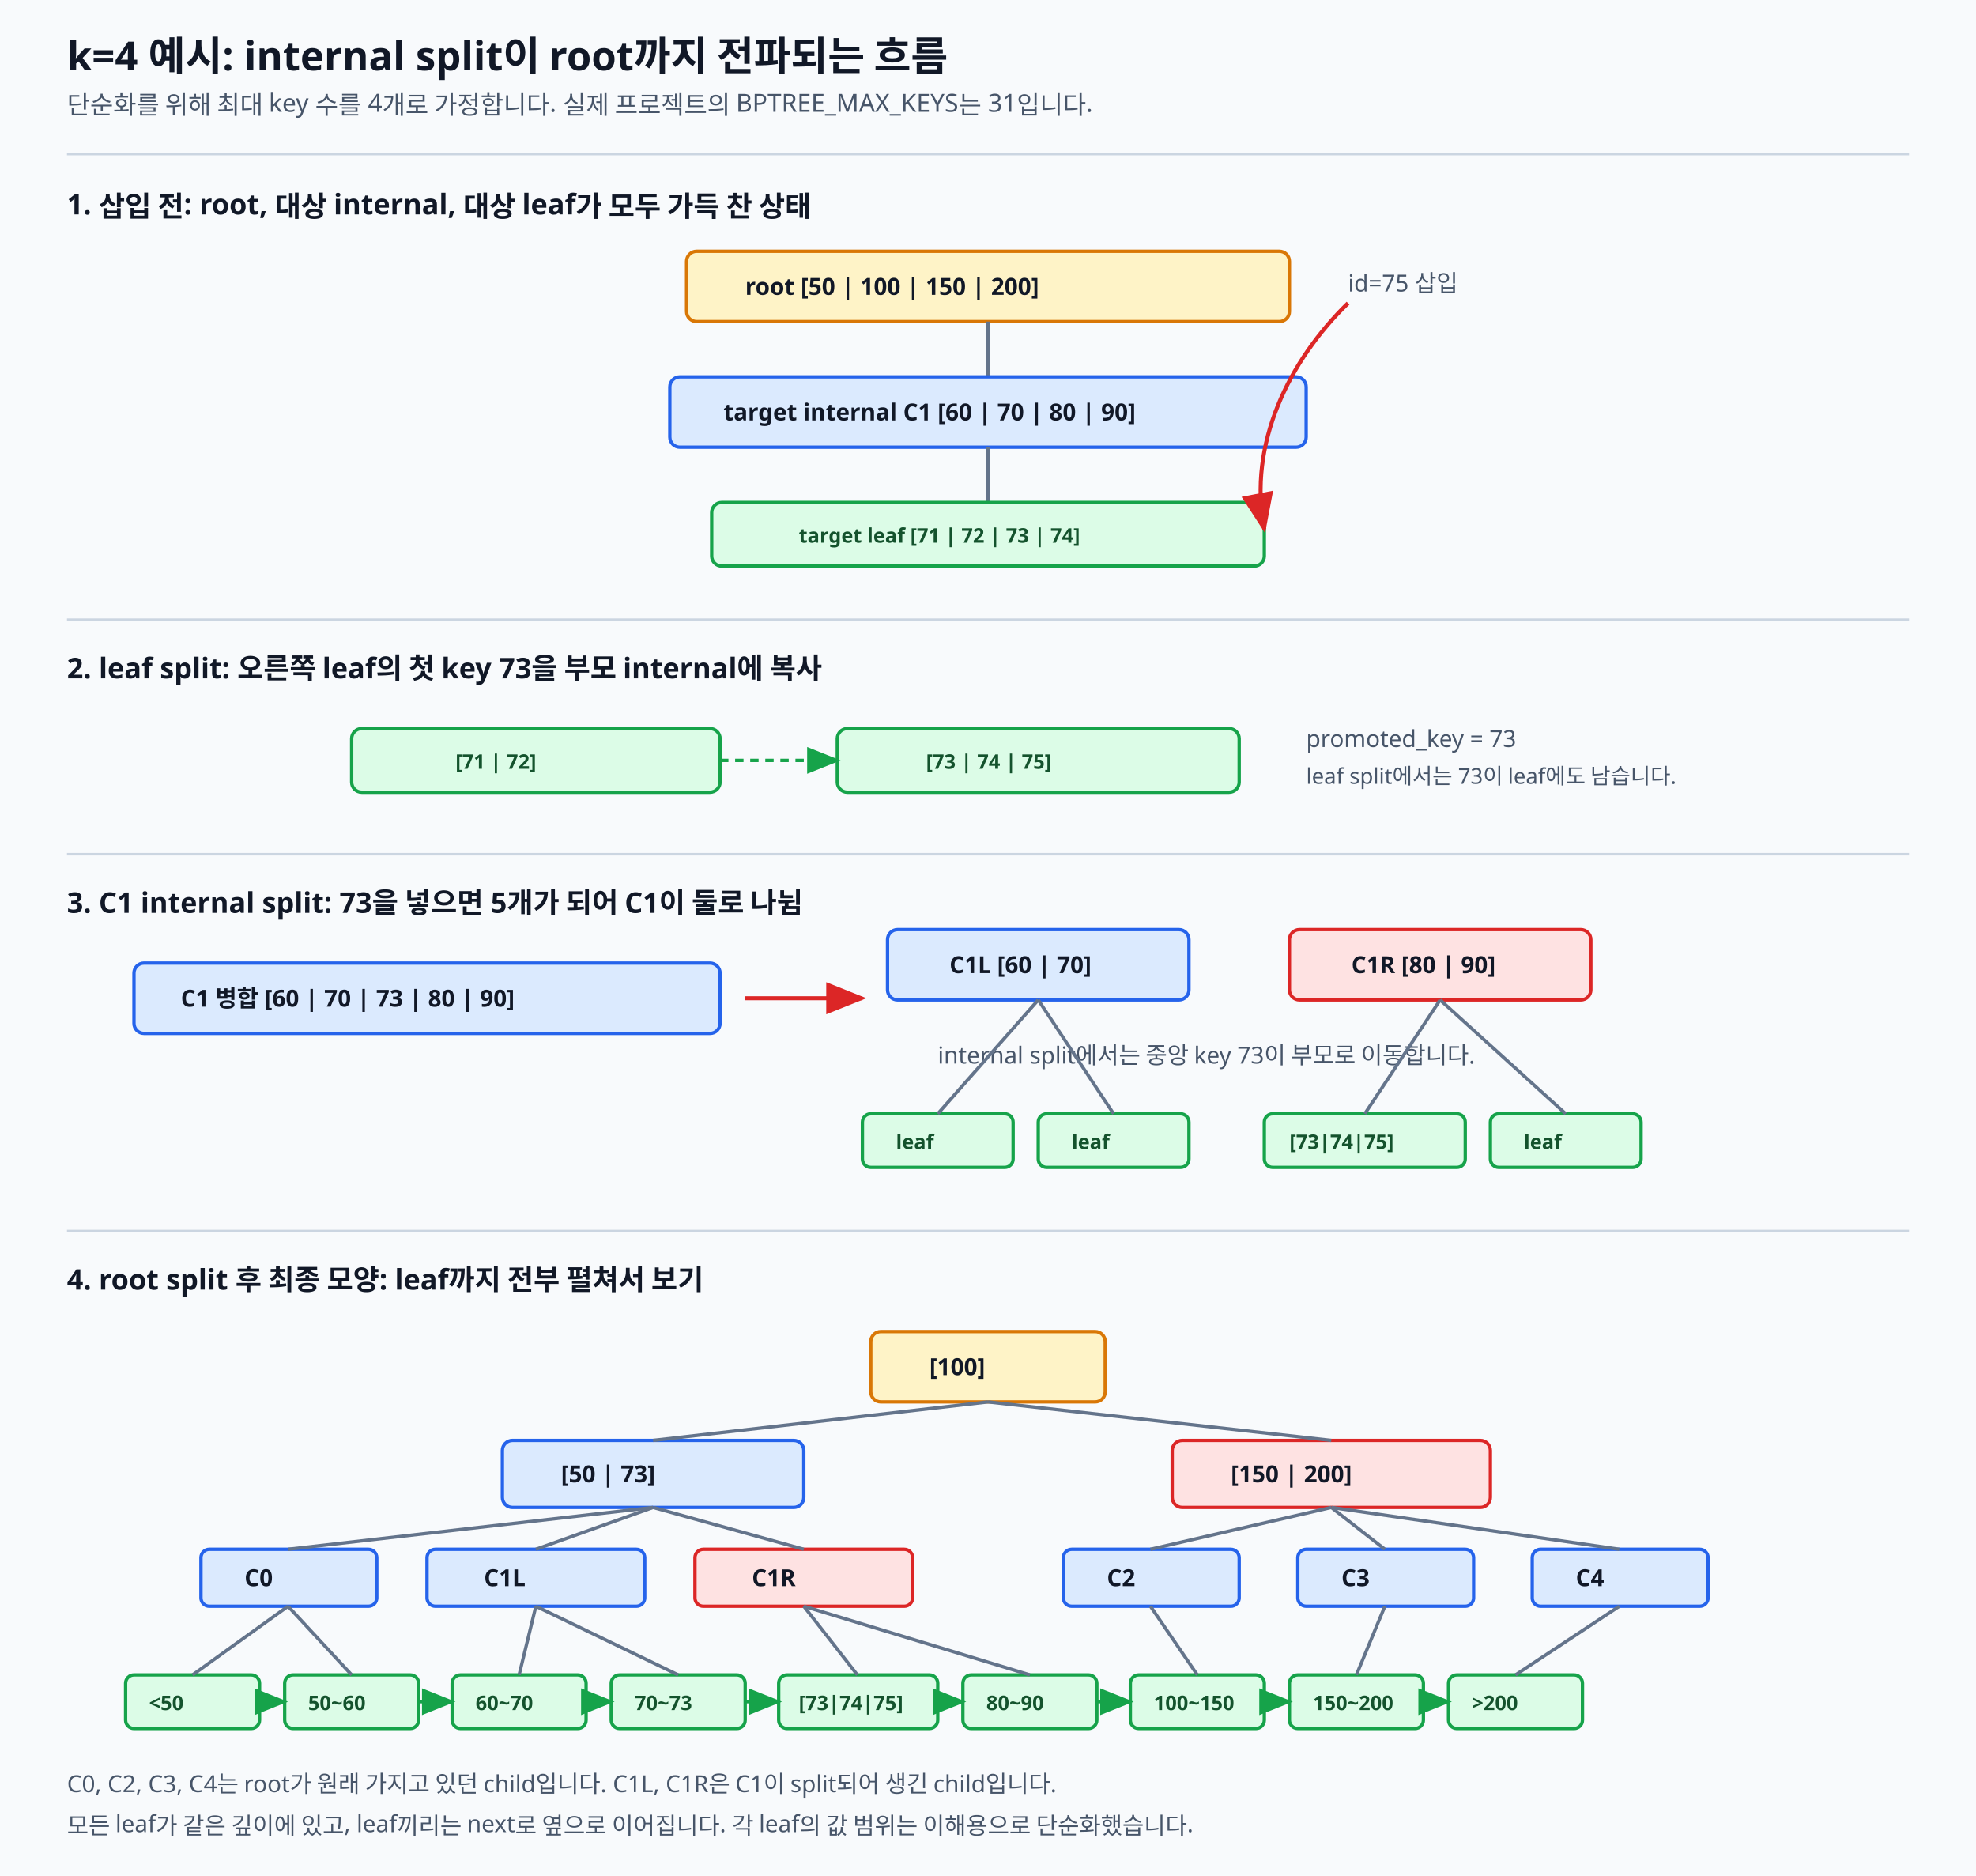
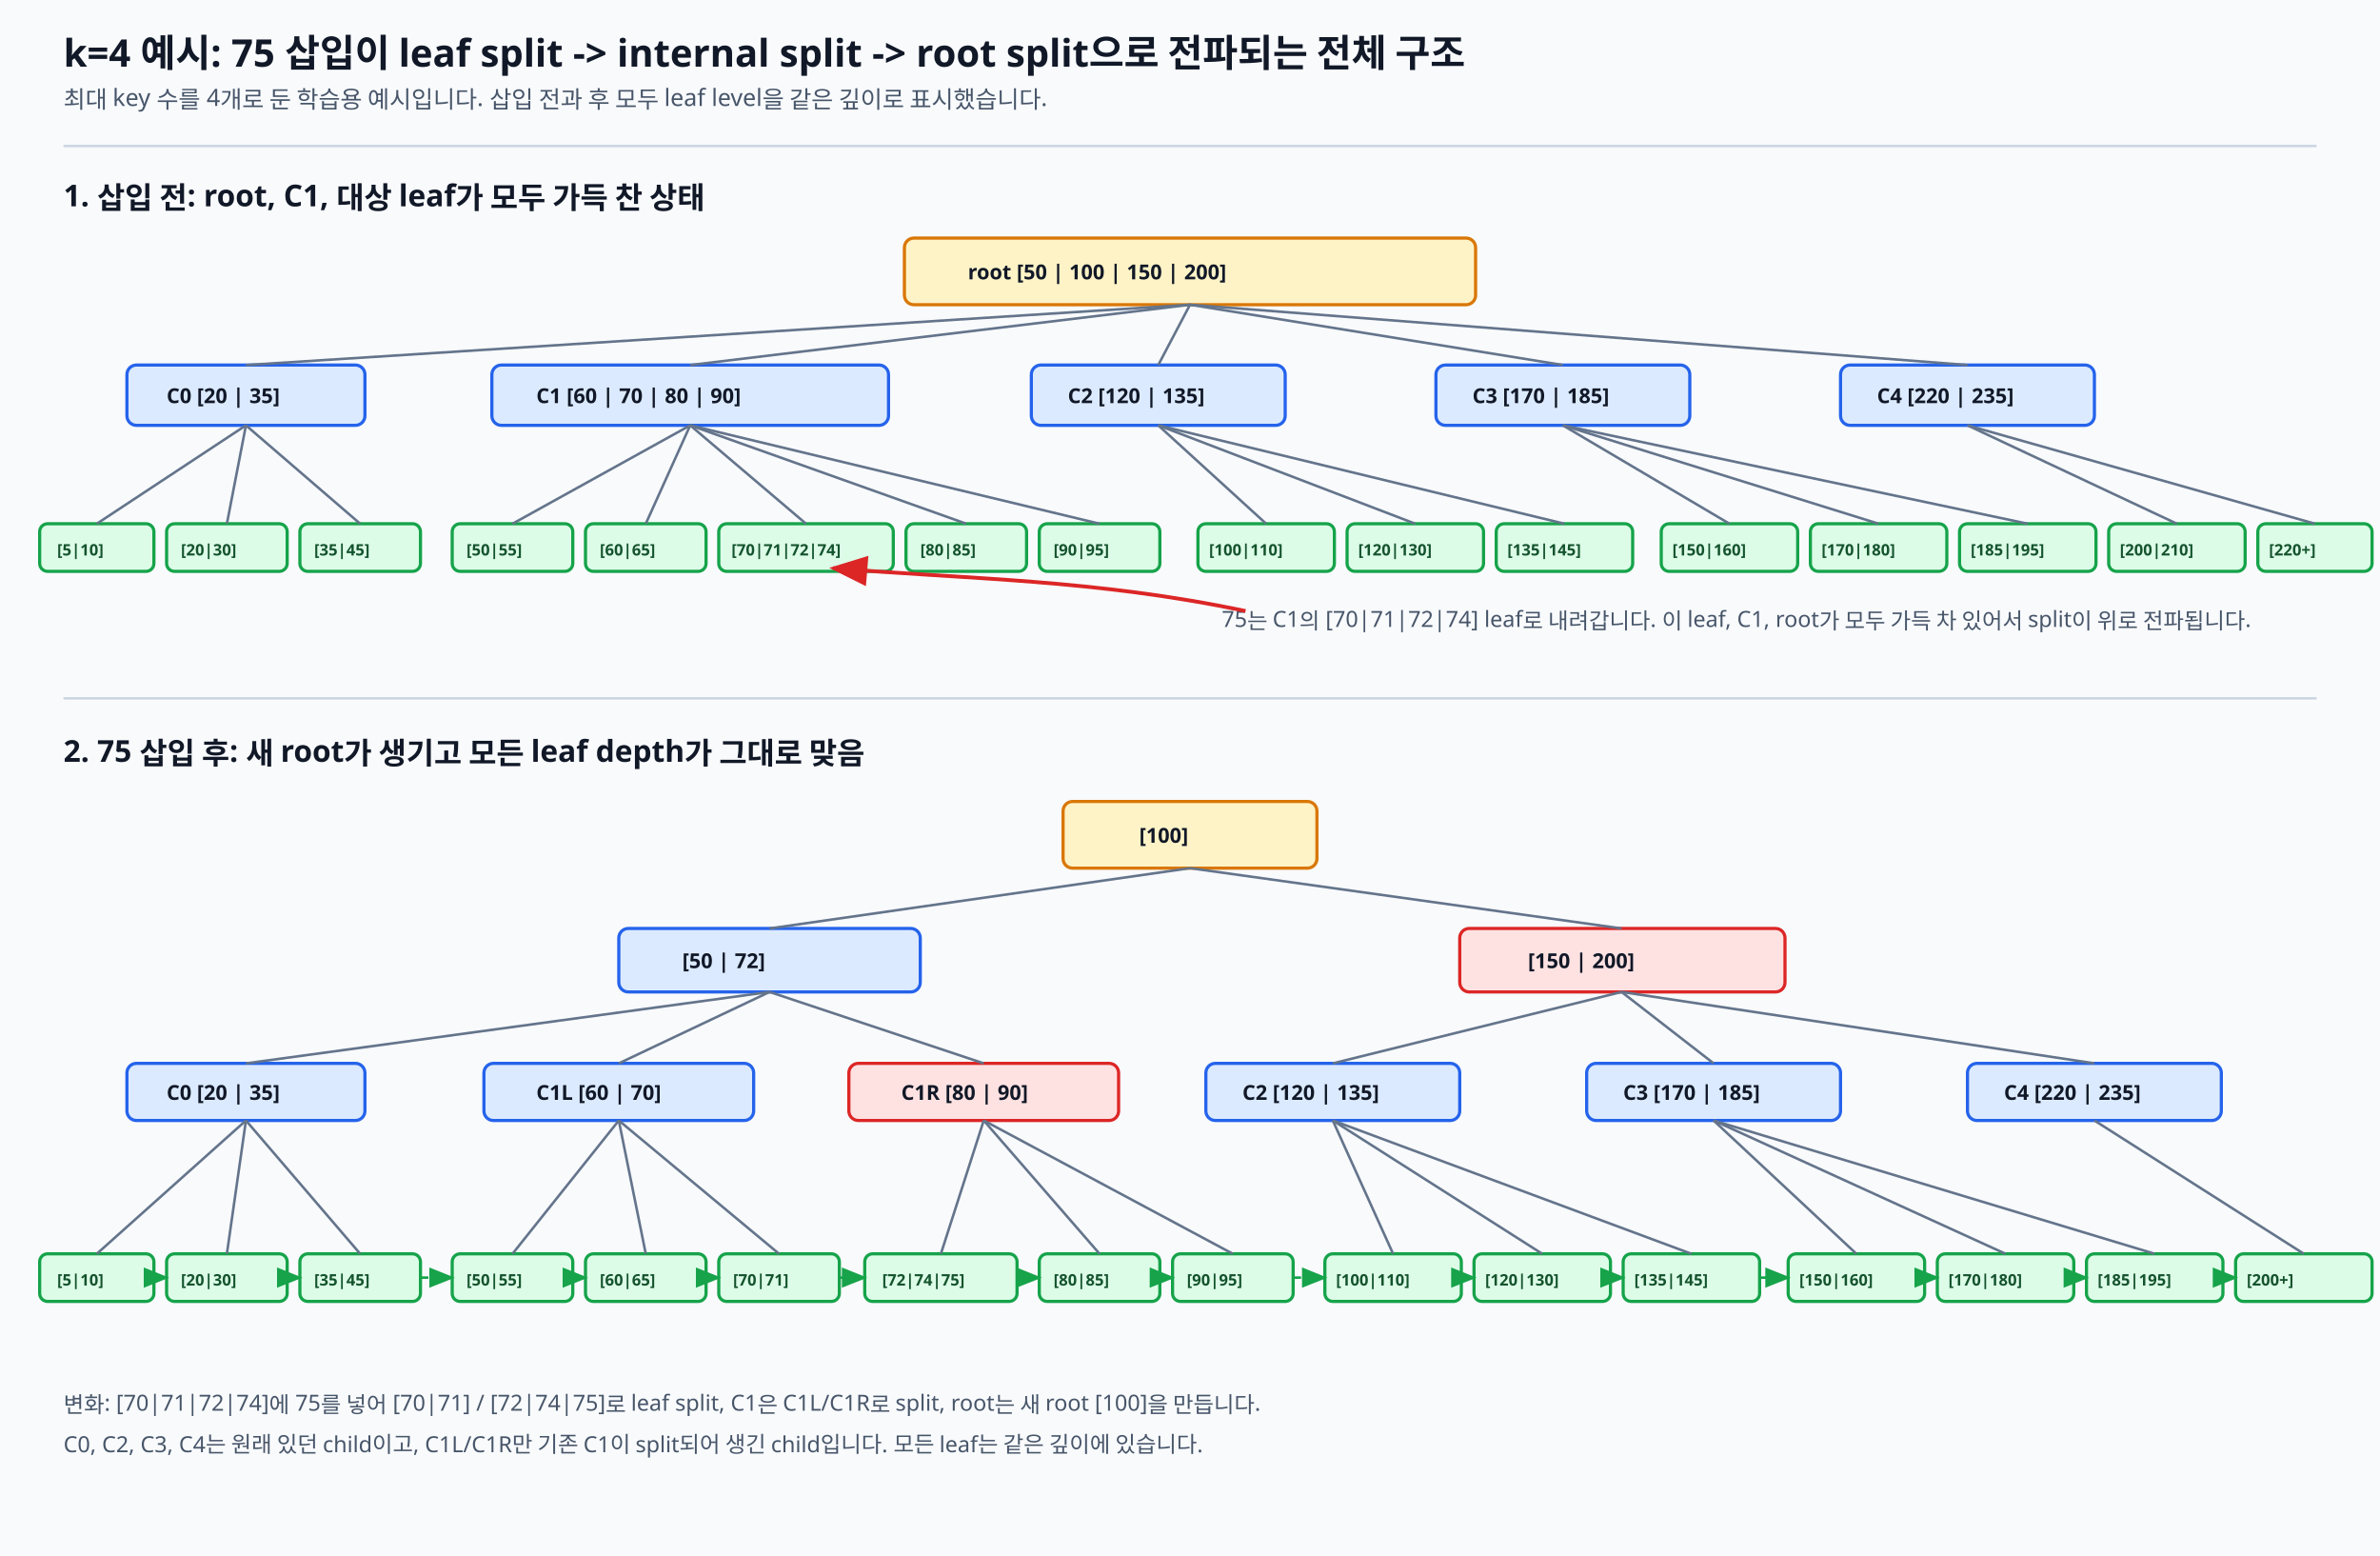
- <svg xmlns="http://www.w3.org/2000/svg" width="1180" height="1120" viewBox="0 0 1180 1120">
+ <svg xmlns="http://www.w3.org/2000/svg" width="1500" height="980" viewBox="0 0 1500 980">
  <defs>
    <style>
      .bg { fill: #f8fafc; }
      .title { font: 700 24px sans-serif; fill: #111827; }
      .sub { font: 500 15px sans-serif; fill: #475569; }
-       .label { font: 700 17px sans-serif; fill: #111827; }
+       .section { font: 700 19px sans-serif; fill: #111827; }
      .note { font: 500 14px sans-serif; fill: #475569; }
-       .small { font: 500 13px sans-serif; fill: #475569; }
-       .nodeText { font: 700 14px sans-serif; fill: #111827; }
-       .leafText { font: 700 12px sans-serif; fill: #14532d; }
+       .node { font: 700 13px sans-serif; fill: #111827; }
+       .leafText { font: 700 10px sans-serif; fill: #14532d; }
      .root { fill: #fef3c7; stroke: #d97706; stroke-width: 2; }
      .internal { fill: #dbeafe; stroke: #2563eb; stroke-width: 2; }
      .newInternal { fill: #fee2e2; stroke: #dc2626; stroke-width: 2; }
      .leaf { fill: #dcfce7; stroke: #16a34a; stroke-width: 2; }
-       .line { stroke: #64748b; stroke-width: 2; fill: none; }
+       .line { stroke: #64748b; stroke-width: 1.6; fill: none; }
      .arrow { stroke: #dc2626; stroke-width: 2.4; fill: none; marker-end: url(#arrow); }
-       .next { stroke: #16a34a; stroke-width: 2; fill: none; marker-end: url(#greenArrow); stroke-dasharray: 5 4; }
+       .next { stroke: #16a34a; stroke-width: 1.6; fill: none; marker-end: url(#greenArrow); stroke-dasharray: 5 4; }
      .divider { stroke: #cbd5e1; stroke-width: 1.5; }
    </style>
    <marker id="arrow" markerWidth="10" markerHeight="8" refX="9" refY="4" orient="auto">
      <path d="M 0 0 L 10 4 L 0 8 z" fill="#dc2626" />
    </marker>
    <marker id="greenArrow" markerWidth="10" markerHeight="8" refX="9" refY="4" orient="auto">
      <path d="M 0 0 L 10 4 L 0 8 z" fill="#16a34a" />
    </marker>
  </defs>
-   <rect class="bg" width="1180" height="1120" />
-   <text class="title" x="40" y="42">k=4 예시: internal split이 root까지 전파되는 흐름</text>
-   <text class="sub" x="40" y="68">단순화를 위해 최대 key 수를 4개로 가정합니다. 실제 프로젝트의 BPTREE_MAX_KEYS는 31입니다.</text>
-   <line class="divider" x1="40" y1="92" x2="1140" y2="92" />
-   <text class="label" x="40" y="128">1. 삽입 전: root, 대상 internal, 대상 leaf가 모두 가득 찬 상태</text>
-   <rect class="root" x="410" y="150" width="360" height="42" rx="6" />
-   <text class="nodeText" x="445" y="176">root [50 | 100 | 150 | 200]</text>
-   <line class="line" x1="590" y1="192" x2="590" y2="225" />
-   <rect class="internal" x="400" y="225" width="380" height="42" rx="6" />
-   <text class="nodeText" x="432" y="251">target internal C1 [60 | 70 | 80 | 90]</text>
-   <line class="line" x1="590" y1="267" x2="590" y2="300" />
-   <rect class="leaf" x="425" y="300" width="330" height="38" rx="6" />
-   <text class="leafText" x="477" y="324">target leaf [71 | 72 | 73 | 74]</text>
-   <text class="note" x="805" y="174">id=75 삽입</text>
-   <path class="arrow" d="M 805 181 C 770 215, 745 265, 755 316" />
-   <line class="divider" x1="40" y1="370" x2="1140" y2="370" />
-   <text class="label" x="40" y="405">2. leaf split: 오른쪽 leaf의 첫 key 73을 부모 internal에 복사</text>
-   <rect class="leaf" x="210" y="435" width="220" height="38" rx="6" />
-   <text class="leafText" x="272" y="459">[71 | 72]</text>
-   <rect class="leaf" x="500" y="435" width="240" height="38" rx="6" />
-   <text class="leafText" x="553" y="459">[73 | 74 | 75]</text>
-   <path class="next" d="M 430 454 L 500 454" />
-   <text class="note" x="780" y="446">promoted_key = 73</text>
-   <text class="small" x="780" y="468">leaf split에서는 73이 leaf에도 남습니다.</text>
-   <line class="divider" x1="40" y1="510" x2="1140" y2="510" />
-   <text class="label" x="40" y="545">3. C1 internal split: 73을 넣으면 5개가 되어 C1이 둘로 나뉨</text>
-   <rect class="internal" x="80" y="575" width="350" height="42" rx="6" />
-   <text class="nodeText" x="108" y="601">C1 병합 [60 | 70 | 73 | 80 | 90]</text>
-   <path class="arrow" d="M 445 596 L 515 596" />
-   <rect class="internal" x="530" y="555" width="180" height="42" rx="6" />
-   <text class="nodeText" x="567" y="581">C1L [60 | 70]</text>
-   <rect class="newInternal" x="770" y="555" width="180" height="42" rx="6" />
-   <text class="nodeText" x="807" y="581">C1R [80 | 90]</text>
-   <text class="note" x="560" y="635">internal split에서는 중앙 key 73이 부모로 이동합니다.</text>
-   <rect class="leaf" x="515" y="665" width="90" height="32" rx="5" />
-   <text class="leafText" x="535" y="686">leaf</text>
-   <rect class="leaf" x="620" y="665" width="90" height="32" rx="5" />
-   <text class="leafText" x="640" y="686">leaf</text>
-   <rect class="leaf" x="755" y="665" width="120" height="32" rx="5" />
-   <text class="leafText" x="770" y="686">[73|74|75]</text>
-   <rect class="leaf" x="890" y="665" width="90" height="32" rx="5" />
-   <text class="leafText" x="910" y="686">leaf</text>
-   <line class="line" x1="620" y1="597" x2="560" y2="665" />
-   <line class="line" x1="620" y1="597" x2="665" y2="665" />
-   <line class="line" x1="860" y1="597" x2="815" y2="665" />
-   <line class="line" x1="860" y1="597" x2="935" y2="665" />
-   <line class="divider" x1="40" y1="735" x2="1140" y2="735" />
-   <text class="label" x="40" y="770">4. root split 후 최종 모양: leaf까지 전부 펼쳐서 보기</text>
-   <rect class="root" x="520" y="795" width="140" height="42" rx="6" />
-   <text class="nodeText" x="555" y="821">[100]</text>
-   <rect class="internal" x="300" y="860" width="180" height="40" rx="6" />
-   <text class="nodeText" x="335" y="885">[50 | 73]</text>
-   <rect class="newInternal" x="700" y="860" width="190" height="40" rx="6" />
-   <text class="nodeText" x="735" y="885">[150 | 200]</text>
-   <line class="line" x1="590" y1="837" x2="390" y2="860" />
-   <line class="line" x1="590" y1="837" x2="795" y2="860" />
-   <rect class="internal" x="120" y="925" width="105" height="34" rx="5" />
-   <text class="nodeText" x="146" y="947">C0</text>
-   <rect class="internal" x="255" y="925" width="130" height="34" rx="5" />
-   <text class="nodeText" x="289" y="947">C1L</text>
-   <rect class="newInternal" x="415" y="925" width="130" height="34" rx="5" />
-   <text class="nodeText" x="449" y="947">C1R</text>
-   <rect class="internal" x="635" y="925" width="105" height="34" rx="5" />
-   <text class="nodeText" x="661" y="947">C2</text>
-   <rect class="internal" x="775" y="925" width="105" height="34" rx="5" />
-   <text class="nodeText" x="801" y="947">C3</text>
-   <rect class="internal" x="915" y="925" width="105" height="34" rx="5" />
-   <text class="nodeText" x="941" y="947">C4</text>
-   <line class="line" x1="390" y1="900" x2="172" y2="925" />
-   <line class="line" x1="390" y1="900" x2="320" y2="925" />
-   <line class="line" x1="390" y1="900" x2="480" y2="925" />
-   <line class="line" x1="795" y1="900" x2="687" y2="925" />
-   <line class="line" x1="795" y1="900" x2="827" y2="925" />
-   <line class="line" x1="795" y1="900" x2="967" y2="925" />
-   <rect class="leaf" x="75" y="1000" width="80" height="32" rx="5" />
-   <text class="leafText" x="89" y="1021">&lt;50</text>
-   <rect class="leaf" x="170" y="1000" width="80" height="32" rx="5" />
-   <text class="leafText" x="184" y="1021">50~60</text>
-   <line class="line" x1="172" y1="959" x2="115" y2="1000" />
-   <line class="line" x1="172" y1="959" x2="210" y2="1000" />
-   <rect class="leaf" x="270" y="1000" width="80" height="32" rx="5" />
-   <text class="leafText" x="284" y="1021">60~70</text>
-   <rect class="leaf" x="365" y="1000" width="80" height="32" rx="5" />
-   <text class="leafText" x="379" y="1021">70~73</text>
-   <line class="line" x1="320" y1="959" x2="310" y2="1000" />
-   <line class="line" x1="320" y1="959" x2="405" y2="1000" />
-   <rect class="leaf" x="465" y="1000" width="95" height="32" rx="5" />
-   <text class="leafText" x="477" y="1021">[73|74|75]</text>
-   <rect class="leaf" x="575" y="1000" width="80" height="32" rx="5" />
-   <text class="leafText" x="589" y="1021">80~90</text>
-   <line class="line" x1="480" y1="959" x2="512" y2="1000" />
-   <line class="line" x1="480" y1="959" x2="615" y2="1000" />
-   <rect class="leaf" x="675" y="1000" width="80" height="32" rx="5" />
-   <text class="leafText" x="689" y="1021">100~150</text>
-   <rect class="leaf" x="770" y="1000" width="80" height="32" rx="5" />
-   <text class="leafText" x="784" y="1021">150~200</text>
-   <rect class="leaf" x="865" y="1000" width="80" height="32" rx="5" />
-   <text class="leafText" x="879" y="1021">&gt;200</text>
-   <line class="line" x1="687" y1="959" x2="715" y2="1000" />
-   <line class="line" x1="827" y1="959" x2="810" y2="1000" />
-   <line class="line" x1="967" y1="959" x2="905" y2="1000" />
-   <path class="next" d="M 155 1016 L 170 1016" />
-   <path class="next" d="M 250 1016 L 270 1016" />
-   <path class="next" d="M 350 1016 L 365 1016" />
-   <path class="next" d="M 445 1016 L 465 1016" />
-   <path class="next" d="M 560 1016 L 575 1016" />
-   <path class="next" d="M 655 1016 L 675 1016" />
-   <path class="next" d="M 755 1016 L 770 1016" />
-   <path class="next" d="M 850 1016 L 865 1016" />
-   <text class="note" x="40" y="1070">C0, C2, C3, C4는 root가 원래 가지고 있던 child입니다. C1L, C1R은 C1이 split되어 생긴 child입니다.</text>
-   <text class="note" x="40" y="1095">모든 leaf가 같은 깊이에 있고, leaf끼리는 next로 옆으로 이어집니다. 각 leaf의 값 범위는 이해용으로 단순화했습니다.</text>
+   <rect class="bg" width="1500" height="980" />
+   <text class="title" x="40" y="42">k=4 예시: 75 삽입이 leaf split -&gt; internal split -&gt; root split으로 전파되는 전체 구조</text>
+   <text class="sub" x="40" y="68">최대 key 수를 4개로 둔 학습용 예시입니다. 삽입 전과 후 모두 leaf level을 같은 깊이로 표시했습니다.</text>
+   <line class="divider" x1="40" y1="92" x2="1460" y2="92" />
+   <text class="section" x="40" y="130">1. 삽입 전: root, C1, 대상 leaf가 모두 가득 찬 상태</text>
+   <rect class="root" x="570" y="150" width="360" height="42" rx="6" />
+   <text class="node" x="610" y="176">root [50 | 100 | 150 | 200]</text>
+   <rect class="internal" x="80" y="230" width="150" height="38" rx="6" />
+   <text class="node" x="105" y="254">C0 [20 | 35]</text>
+   <rect class="internal" x="310" y="230" width="250" height="38" rx="6" />
+   <text class="node" x="338" y="254">C1 [60 | 70 | 80 | 90]</text>
+   <rect class="internal" x="650" y="230" width="160" height="38" rx="6" />
+   <text class="node" x="673" y="254">C2 [120 | 135]</text>
+   <rect class="internal" x="905" y="230" width="160" height="38" rx="6" />
+   <text class="node" x="928" y="254">C3 [170 | 185]</text>
+   <rect class="internal" x="1160" y="230" width="160" height="38" rx="6" />
+   <text class="node" x="1183" y="254">C4 [220 | 235]</text>
+   <line class="line" x1="750" y1="192" x2="155" y2="230" />
+   <line class="line" x1="750" y1="192" x2="435" y2="230" />
+   <line class="line" x1="750" y1="192" x2="730" y2="230" />
+   <line class="line" x1="750" y1="192" x2="985" y2="230" />
+   <line class="line" x1="750" y1="192" x2="1240" y2="230" />
+   <rect class="leaf" x="25" y="330" width="72" height="30" rx="5" />
+   <text class="leafText" x="36" y="350">[5|10]</text>
+   <rect class="leaf" x="105" y="330" width="76" height="30" rx="5" />
+   <text class="leafText" x="114" y="350">[20|30]</text>
+   <rect class="leaf" x="189" y="330" width="76" height="30" rx="5" />
+   <text class="leafText" x="198" y="350">[35|45]</text>
+   <rect class="leaf" x="285" y="330" width="76" height="30" rx="5" />
+   <text class="leafText" x="294" y="350">[50|55]</text>
+   <rect class="leaf" x="369" y="330" width="76" height="30" rx="5" />
+   <text class="leafText" x="378" y="350">[60|65]</text>
+   <rect class="leaf" x="453" y="330" width="110" height="30" rx="5" />
+   <text class="leafText" x="461" y="350">[70|71|72|74]</text>
+   <rect class="leaf" x="571" y="330" width="76" height="30" rx="5" />
+   <text class="leafText" x="580" y="350">[80|85]</text>
+   <rect class="leaf" x="655" y="330" width="76" height="30" rx="5" />
+   <text class="leafText" x="664" y="350">[90|95]</text>
+   <rect class="leaf" x="755" y="330" width="86" height="30" rx="5" />
+   <text class="leafText" x="762" y="350">[100|110]</text>
+   <rect class="leaf" x="849" y="330" width="86" height="30" rx="5" />
+   <text class="leafText" x="856" y="350">[120|130]</text>
+   <rect class="leaf" x="943" y="330" width="86" height="30" rx="5" />
+   <text class="leafText" x="950" y="350">[135|145]</text>
+   <rect class="leaf" x="1047" y="330" width="86" height="30" rx="5" />
+   <text class="leafText" x="1054" y="350">[150|160]</text>
+   <rect class="leaf" x="1141" y="330" width="86" height="30" rx="5" />
+   <text class="leafText" x="1148" y="350">[170|180]</text>
+   <rect class="leaf" x="1235" y="330" width="86" height="30" rx="5" />
+   <text class="leafText" x="1242" y="350">[185|195]</text>
+   <rect class="leaf" x="1329" y="330" width="86" height="30" rx="5" />
+   <text class="leafText" x="1336" y="350">[200|210]</text>
+   <rect class="leaf" x="1423" y="330" width="72" height="30" rx="5" />
+   <text class="leafText" x="1430" y="350">[220+]</text>
+   <line class="line" x1="155" y1="268" x2="61" y2="330" />
+   <line class="line" x1="155" y1="268" x2="143" y2="330" />
+   <line class="line" x1="155" y1="268" x2="227" y2="330" />
+   <line class="line" x1="435" y1="268" x2="323" y2="330" />
+   <line class="line" x1="435" y1="268" x2="407" y2="330" />
+   <line class="line" x1="435" y1="268" x2="508" y2="330" />
+   <line class="line" x1="435" y1="268" x2="609" y2="330" />
+   <line class="line" x1="435" y1="268" x2="693" y2="330" />
+   <line class="line" x1="730" y1="268" x2="798" y2="330" />
+   <line class="line" x1="730" y1="268" x2="892" y2="330" />
+   <line class="line" x1="730" y1="268" x2="986" y2="330" />
+   <line class="line" x1="985" y1="268" x2="1090" y2="330" />
+   <line class="line" x1="985" y1="268" x2="1184" y2="330" />
+   <line class="line" x1="985" y1="268" x2="1278" y2="330" />
+   <line class="line" x1="1240" y1="268" x2="1372" y2="330" />
+   <line class="line" x1="1240" y1="268" x2="1459" y2="330" />
+   <text class="note" x="770" y="395">75는 C1의 [70|71|72|74] leaf로 내려갑니다. 이 leaf, C1, root가 모두 가득 차 있어서 split이 위로 전파됩니다.</text>
+   <path class="arrow" d="M 785 385 C 690 365, 610 365, 525 358" />
+   <line class="divider" x1="40" y1="440" x2="1460" y2="440" />
+   <text class="section" x="40" y="480">2. 75 삽입 후: 새 root가 생기고 모든 leaf depth가 그대로 맞음</text>
+   <rect class="root" x="670" y="505" width="160" height="42" rx="6" />
+   <text class="node" x="718" y="531">[100]</text>
+   <rect class="internal" x="390" y="585" width="190" height="40" rx="6" />
+   <text class="node" x="430" y="610">[50 | 72]</text>
+   <rect class="newInternal" x="920" y="585" width="205" height="40" rx="6" />
+   <text class="node" x="963" y="610">[150 | 200]</text>
+   <line class="line" x1="750" y1="547" x2="485" y2="585" />
+   <line class="line" x1="750" y1="547" x2="1022" y2="585" />
+   <rect class="internal" x="80" y="670" width="150" height="36" rx="6" />
+   <text class="node" x="105" y="693">C0 [20 | 35]</text>
+   <rect class="internal" x="305" y="670" width="170" height="36" rx="6" />
+   <text class="node" x="338" y="693">C1L [60 | 70]</text>
+   <rect class="newInternal" x="535" y="670" width="170" height="36" rx="6" />
+   <text class="node" x="568" y="693">C1R [80 | 90]</text>
+   <rect class="internal" x="760" y="670" width="160" height="36" rx="6" />
+   <text class="node" x="783" y="693">C2 [120 | 135]</text>
+   <rect class="internal" x="1000" y="670" width="160" height="36" rx="6" />
+   <text class="node" x="1023" y="693">C3 [170 | 185]</text>
+   <rect class="internal" x="1240" y="670" width="160" height="36" rx="6" />
+   <text class="node" x="1263" y="693">C4 [220 | 235]</text>
+   <line class="line" x1="485" y1="625" x2="155" y2="670" />
+   <line class="line" x1="485" y1="625" x2="390" y2="670" />
+   <line class="line" x1="485" y1="625" x2="620" y2="670" />
+   <line class="line" x1="1022" y1="625" x2="840" y2="670" />
+   <line class="line" x1="1022" y1="625" x2="1080" y2="670" />
+   <line class="line" x1="1022" y1="625" x2="1320" y2="670" />
+   <rect class="leaf" x="25" y="790" width="72" height="30" rx="5" />
+   <text class="leafText" x="36" y="810">[5|10]</text>
+   <rect class="leaf" x="105" y="790" width="76" height="30" rx="5" />
+   <text class="leafText" x="114" y="810">[20|30]</text>
+   <rect class="leaf" x="189" y="790" width="76" height="30" rx="5" />
+   <text class="leafText" x="198" y="810">[35|45]</text>
+   <rect class="leaf" x="285" y="790" width="76" height="30" rx="5" />
+   <text class="leafText" x="294" y="810">[50|55]</text>
+   <rect class="leaf" x="369" y="790" width="76" height="30" rx="5" />
+   <text class="leafText" x="378" y="810">[60|65]</text>
+   <rect class="leaf" x="453" y="790" width="76" height="30" rx="5" />
+   <text class="leafText" x="462" y="810">[70|71]</text>
+   <rect class="leaf" x="545" y="790" width="96" height="30" rx="5" />
+   <text class="leafText" x="556" y="810">[72|74|75]</text>
+   <rect class="leaf" x="655" y="790" width="76" height="30" rx="5" />
+   <text class="leafText" x="664" y="810">[80|85]</text>
+   <rect class="leaf" x="739" y="790" width="76" height="30" rx="5" />
+   <text class="leafText" x="748" y="810">[90|95]</text>
+   <rect class="leaf" x="835" y="790" width="86" height="30" rx="5" />
+   <text class="leafText" x="842" y="810">[100|110]</text>
+   <rect class="leaf" x="929" y="790" width="86" height="30" rx="5" />
+   <text class="leafText" x="936" y="810">[120|130]</text>
+   <rect class="leaf" x="1023" y="790" width="86" height="30" rx="5" />
+   <text class="leafText" x="1030" y="810">[135|145]</text>
+   <rect class="leaf" x="1127" y="790" width="86" height="30" rx="5" />
+   <text class="leafText" x="1134" y="810">[150|160]</text>
+   <rect class="leaf" x="1221" y="790" width="86" height="30" rx="5" />
+   <text class="leafText" x="1228" y="810">[170|180]</text>
+   <rect class="leaf" x="1315" y="790" width="86" height="30" rx="5" />
+   <text class="leafText" x="1322" y="810">[185|195]</text>
+   <rect class="leaf" x="1409" y="790" width="86" height="30" rx="5" />
+   <text class="leafText" x="1416" y="810">[200+]</text>
+   <line class="line" x1="155" y1="706" x2="61" y2="790" />
+   <line class="line" x1="155" y1="706" x2="143" y2="790" />
+   <line class="line" x1="155" y1="706" x2="227" y2="790" />
+   <line class="line" x1="390" y1="706" x2="323" y2="790" />
+   <line class="line" x1="390" y1="706" x2="407" y2="790" />
+   <line class="line" x1="390" y1="706" x2="491" y2="790" />
+   <line class="line" x1="620" y1="706" x2="593" y2="790" />
+   <line class="line" x1="620" y1="706" x2="693" y2="790" />
+   <line class="line" x1="620" y1="706" x2="777" y2="790" />
+   <line class="line" x1="840" y1="706" x2="878" y2="790" />
+   <line class="line" x1="840" y1="706" x2="972" y2="790" />
+   <line class="line" x1="840" y1="706" x2="1066" y2="790" />
+   <line class="line" x1="1080" y1="706" x2="1170" y2="790" />
+   <line class="line" x1="1080" y1="706" x2="1264" y2="790" />
+   <line class="line" x1="1080" y1="706" x2="1358" y2="790" />
+   <line class="line" x1="1320" y1="706" x2="1452" y2="790" />
+   <path class="next" d="M 97 805 L 105 805" />
+   <path class="next" d="M 181 805 L 189 805" />
+   <path class="next" d="M 265 805 L 285 805" />
+   <path class="next" d="M 361 805 L 369 805" />
+   <path class="next" d="M 445 805 L 453 805" />
+   <path class="next" d="M 529 805 L 545 805" />
+   <path class="next" d="M 641 805 L 655 805" />
+   <path class="next" d="M 731 805 L 739 805" />
+   <path class="next" d="M 815 805 L 835 805" />
+   <path class="next" d="M 921 805 L 929 805" />
+   <path class="next" d="M 1015 805 L 1023 805" />
+   <path class="next" d="M 1109 805 L 1127 805" />
+   <path class="next" d="M 1213 805 L 1221 805" />
+   <path class="next" d="M 1307 805 L 1315 805" />
+   <path class="next" d="M 1401 805 L 1409 805" />
+   <text class="note" x="40" y="890">변화: [70|71|72|74]에 75를 넣어 [70|71] / [72|74|75]로 leaf split, C1은 C1L/C1R로 split, root는 새 root [100]을 만듭니다.</text>
+   <text class="note" x="40" y="915">C0, C2, C3, C4는 원래 있던 child이고, C1L/C1R만 기존 C1이 split되어 생긴 child입니다. 모든 leaf는 같은 깊이에 있습니다.</text>
</svg>
